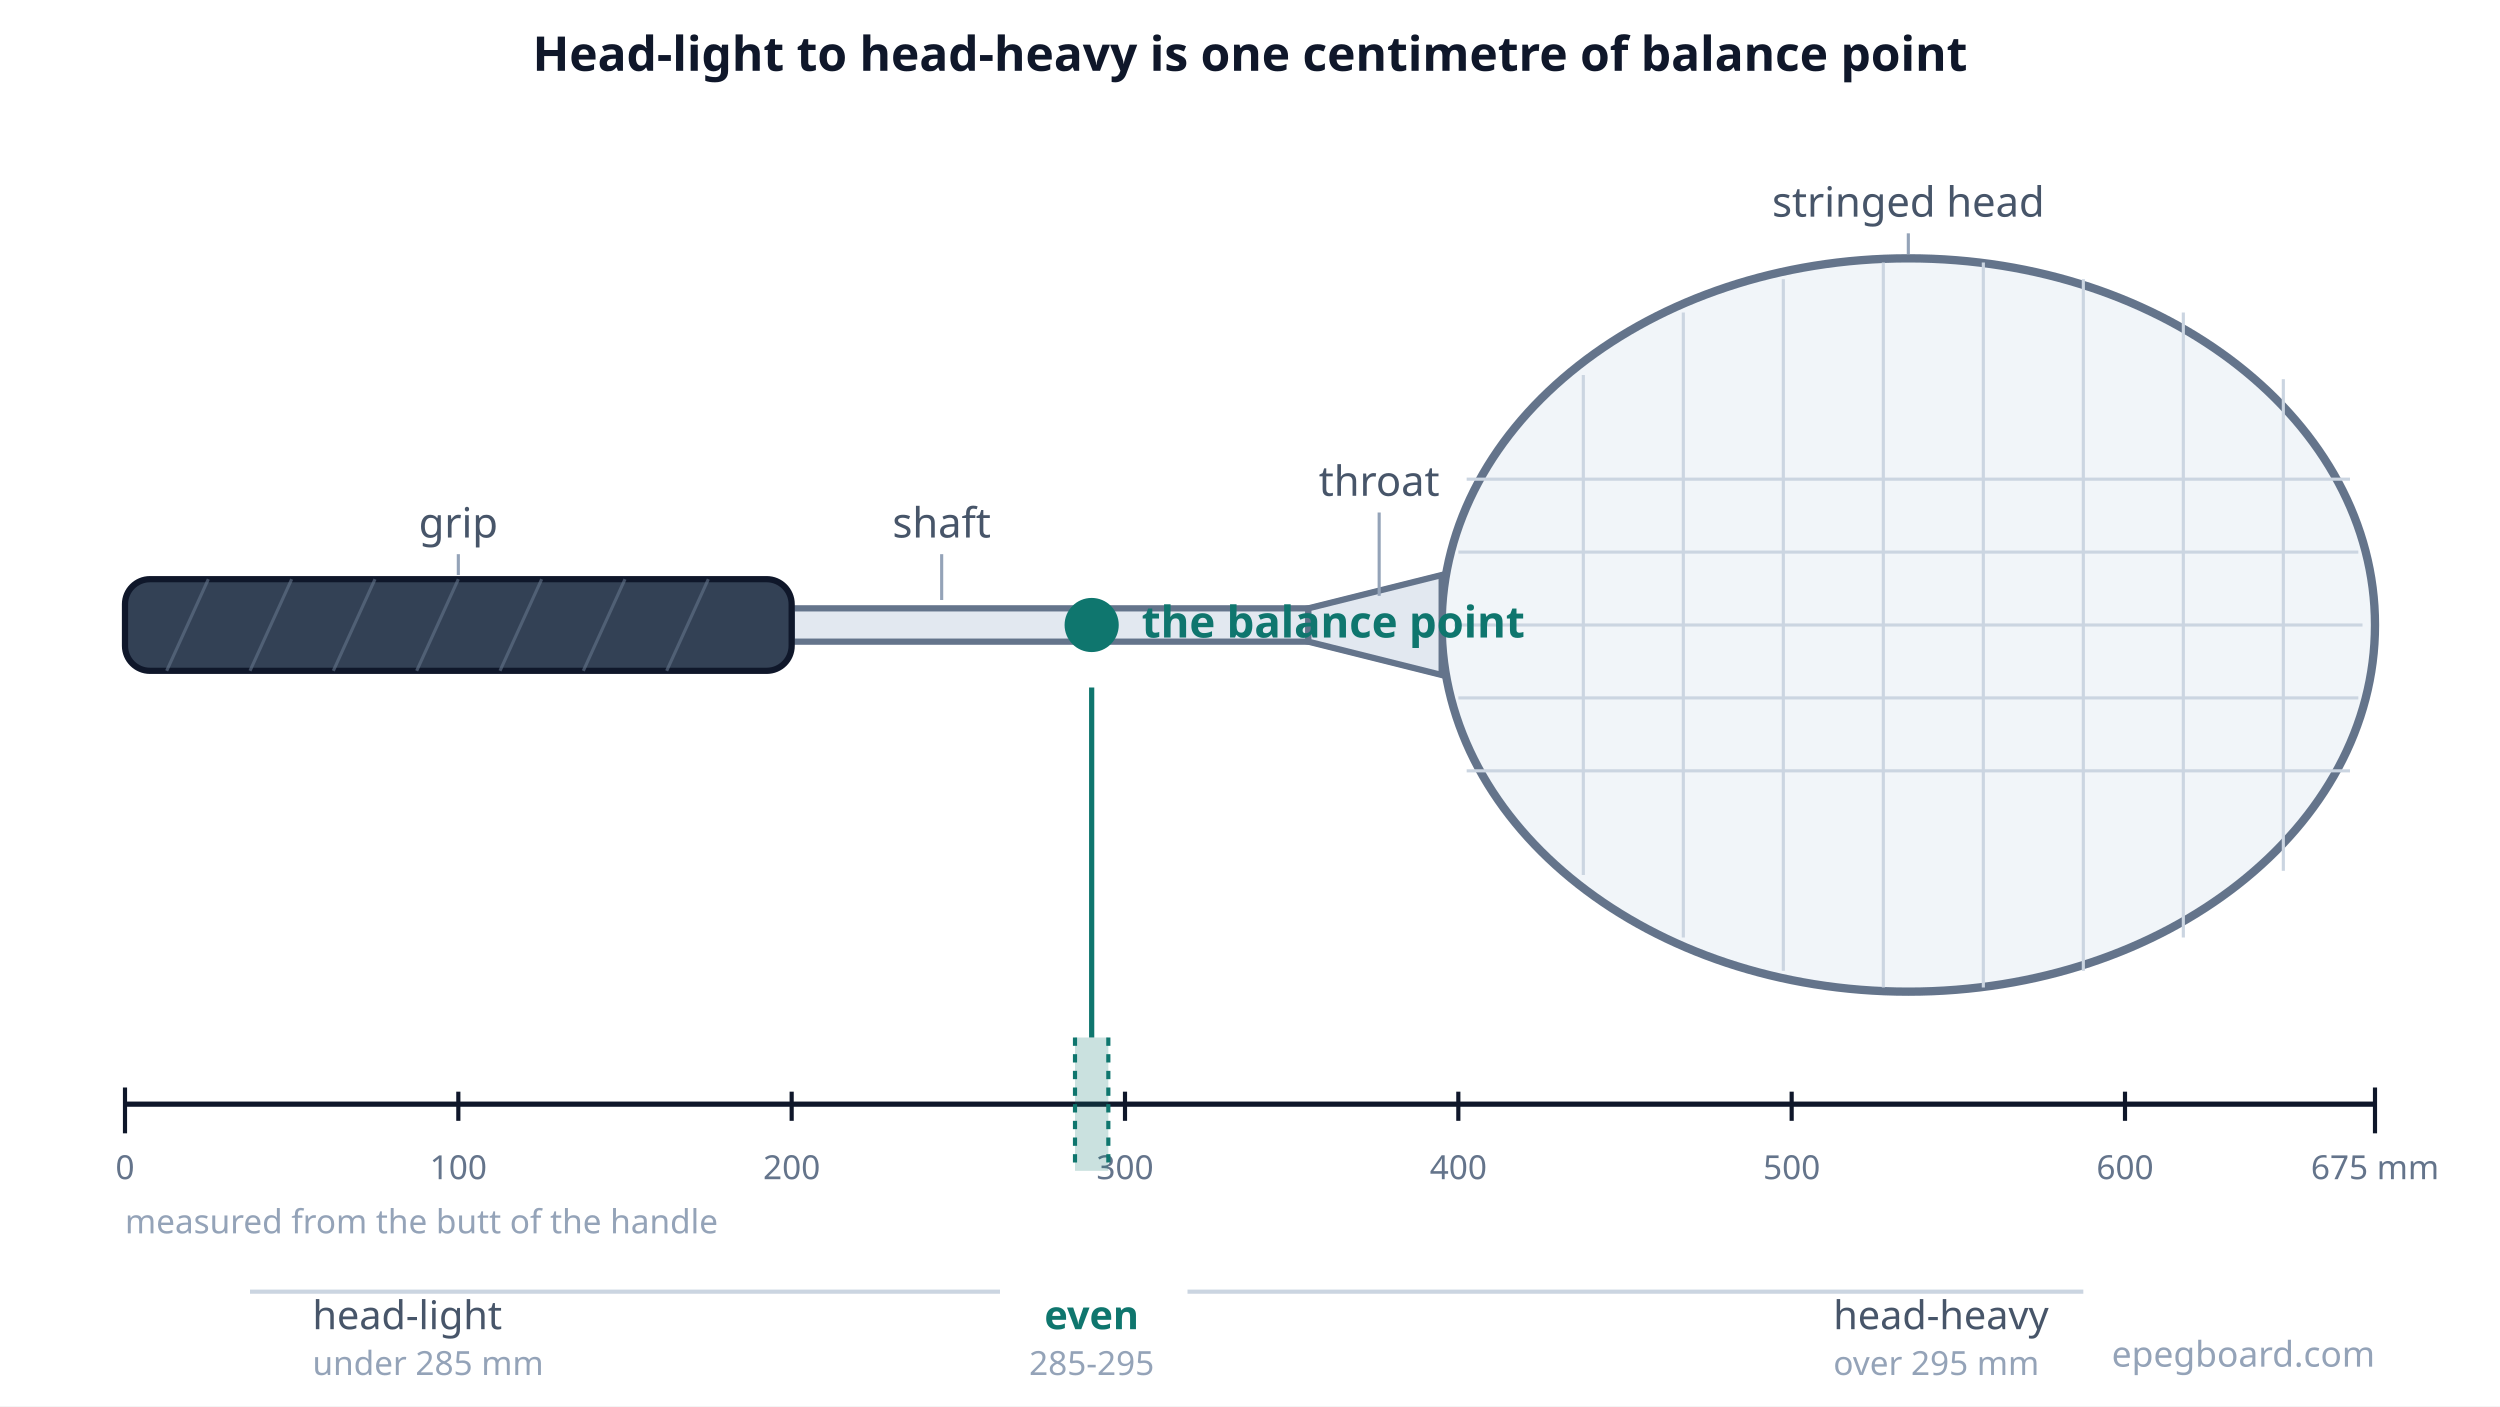
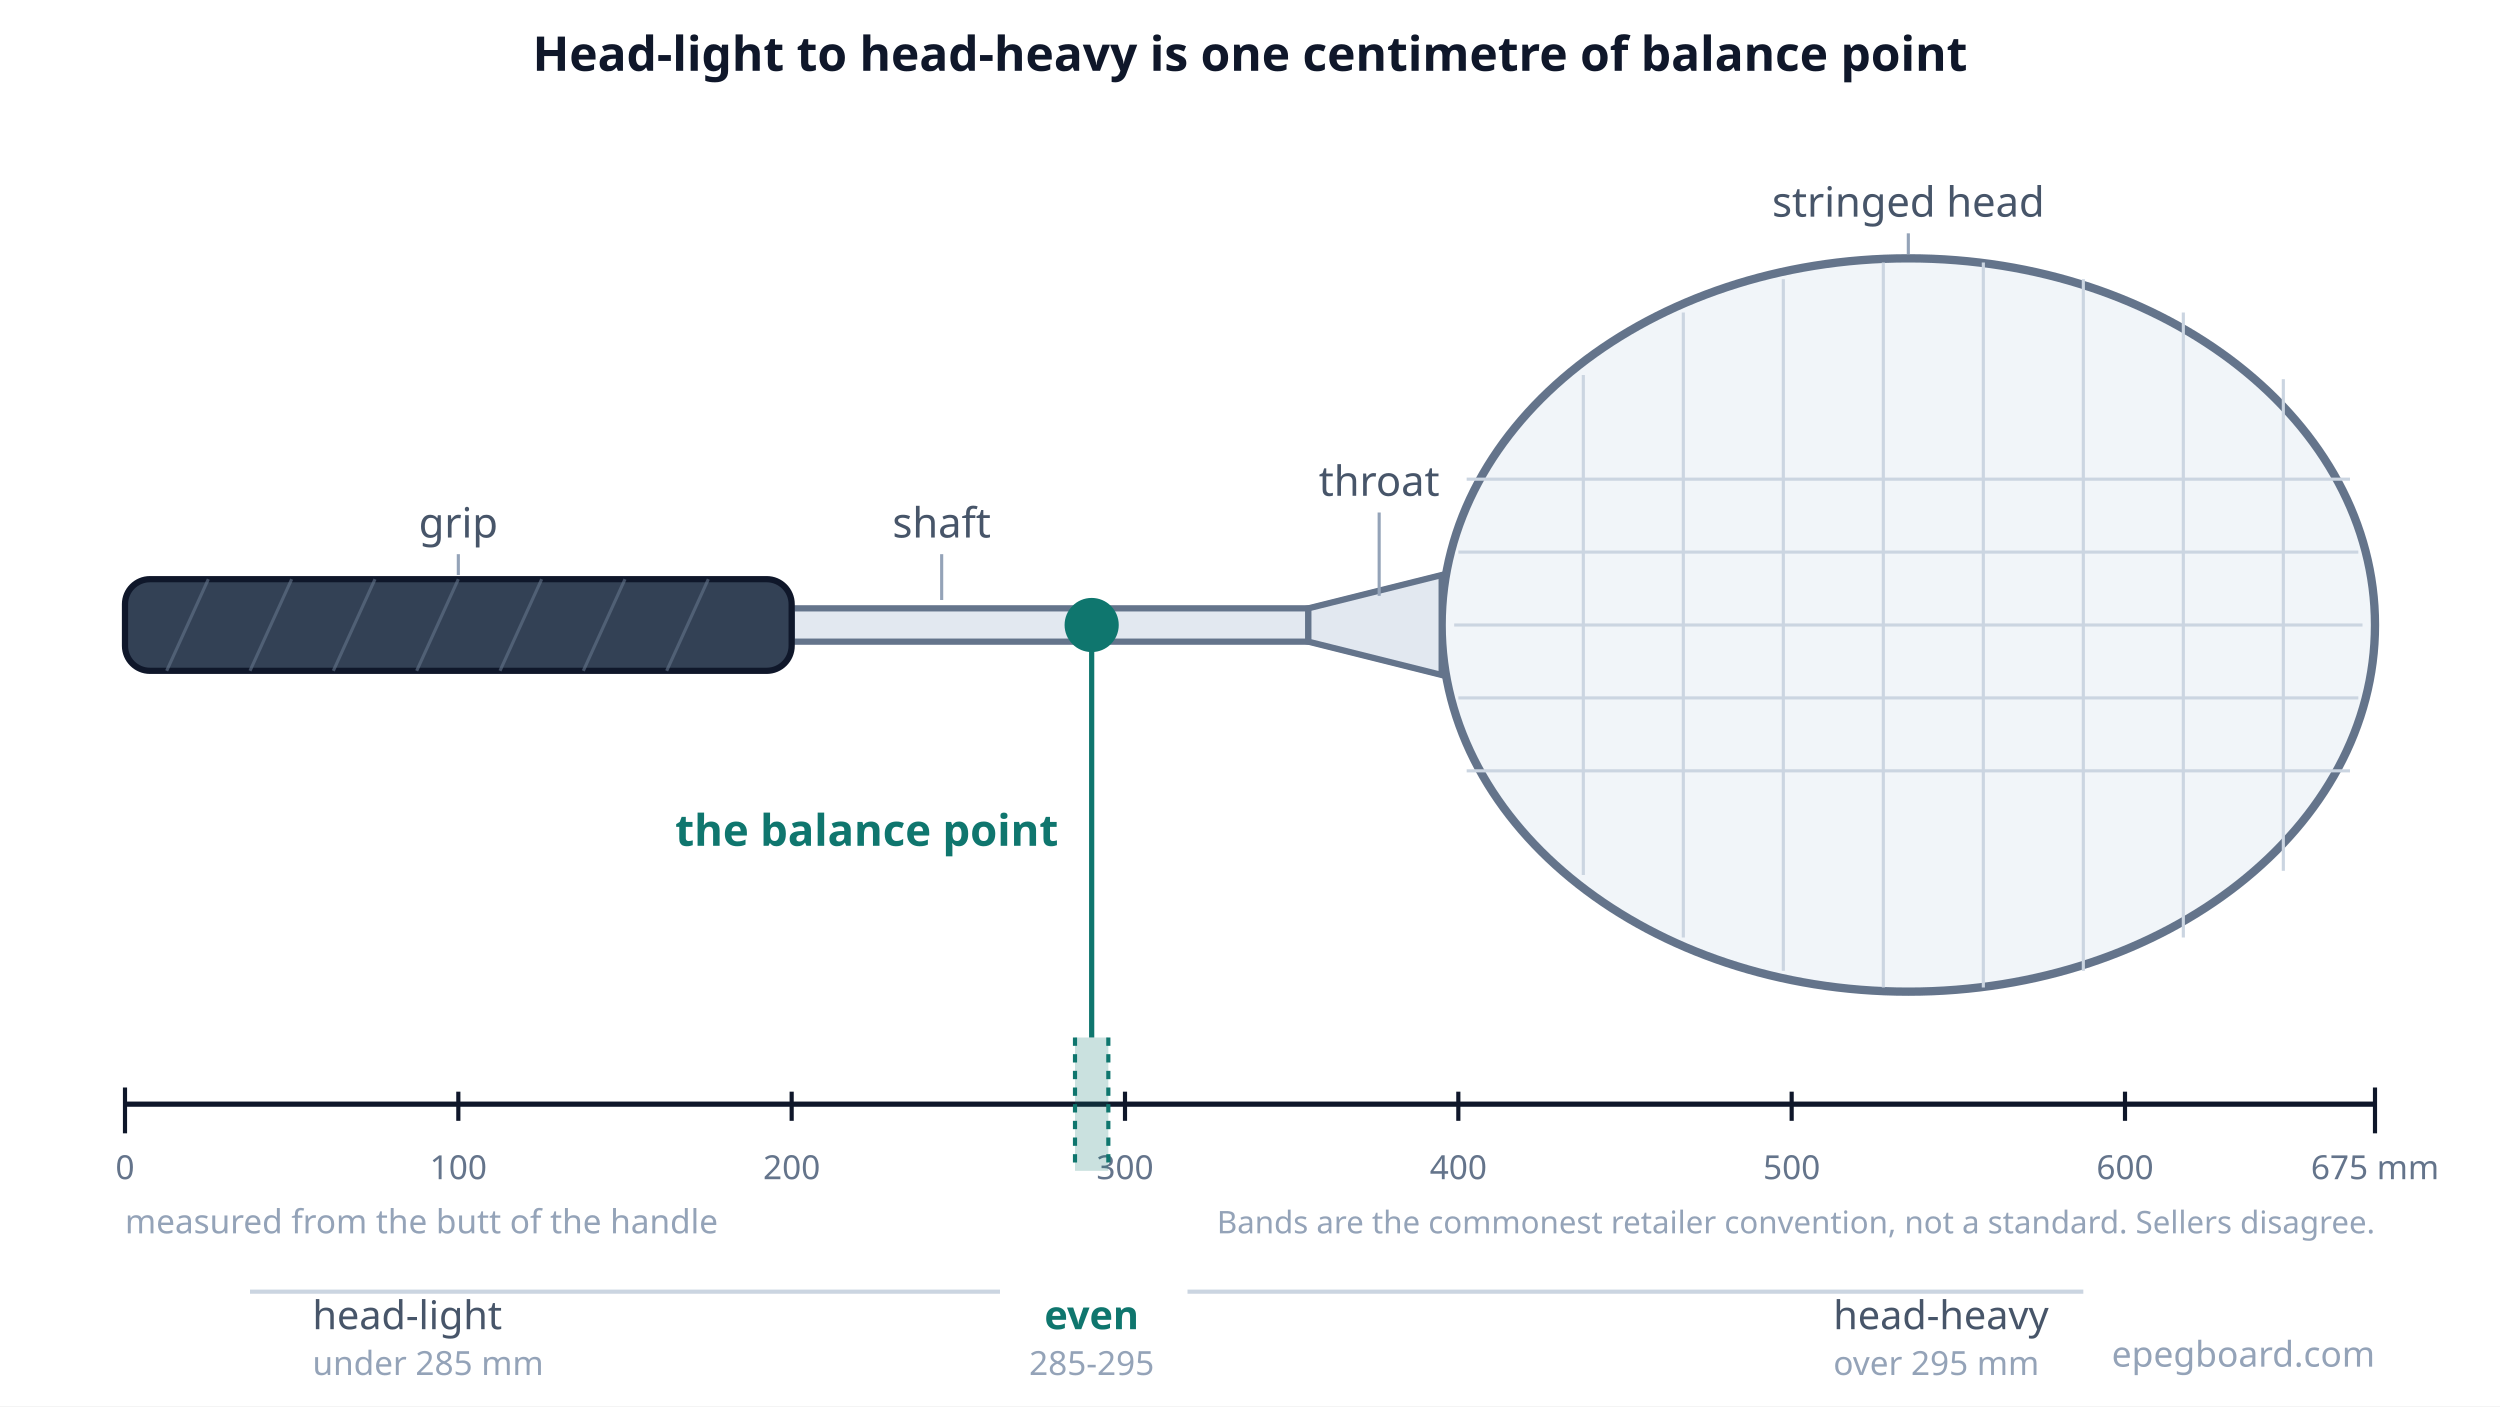
- <svg xmlns="http://www.w3.org/2000/svg" viewBox="0 0 1200 675" width="1200" height="675" role="img" aria-label="A badminton racket shown face-on with its parts labelled: grip, shaft, throat and stringed head. A scale along the bottom runs from zero at the butt of the handle to 675 millimetres at the tip. Balance is a single measured distance along that scale. A racket balancing under 285 millimetres is called head-light, 285 to 295 millimetres is even, and over 295 millimetres is head-heavy, so the entire distinction is one centimetre of the racket's length.">
+ <svg xmlns="http://www.w3.org/2000/svg" viewBox="0 0 1200 675" width="1200" height="675" role="img" aria-label="A badminton racket shown face-on with its parts labelled: grip, shaft, throat and stringed head. A scale along the bottom runs from zero at the butt of the handle to 675 millimetres at the tip. Balance is a single measured distance along that scale. By the most common retailer convention a racket balancing under 285 millimetres is head-light, 285 to 295 is even, and over 295 is head-heavy, so the entire distinction is one centimetre of a 675 millimetre racket. The bands are convention rather than standard and sellers disagree about where they sit.">
  <defs>
    <marker id="tick" viewBox="0 0 10 10" refX="9" refY="5" markerWidth="6" markerHeight="6" orient="auto-start-reverse">
      <path d="M 0 0 L 10 5 L 0 10 z" fill="#0f766e" />
    </marker>
  </defs>
  <rect width="1200" height="675" fill="#ffffff" />
  <ellipse cx="916" cy="300" rx="224" ry="176" fill="#f1f5f9" stroke="#64748b" stroke-width="4" />
  <g stroke="#cbd5e1" stroke-width="1.5">
    <line x1="760" y1="180" x2="760" y2="420" />
    <line x1="808" y1="150" x2="808" y2="450" />
    <line x1="856" y1="134" x2="856" y2="466" />
    <line x1="904" y1="126" x2="904" y2="474" />
    <line x1="952" y1="126" x2="952" y2="474" />
    <line x1="1000" y1="134" x2="1000" y2="466" />
    <line x1="1048" y1="150" x2="1048" y2="450" />
    <line x1="1096" y1="182" x2="1096" y2="418" />
    <line x1="704" y1="230" x2="1128" y2="230" />
    <line x1="700" y1="265" x2="1132" y2="265" />
    <line x1="698" y1="300" x2="1134" y2="300" />
    <line x1="700" y1="335" x2="1132" y2="335" />
    <line x1="704" y1="370" x2="1128" y2="370" />
  </g>
  <rect x="380" y="292" width="248" height="16" fill="#e2e8f0" stroke="#64748b" stroke-width="3" />
  <path d="M 692 276 L 628 292 L 628 308 L 692 324 Z" fill="#e2e8f0" stroke="#64748b" stroke-width="3" />
  <rect x="60" y="278" width="320" height="44" rx="12" fill="#334155" stroke="#0f172a" stroke-width="3" />
  <g stroke="#64748b" stroke-width="1.5" opacity="0.6">
    <line x1="100" y1="278" x2="80" y2="322" />
    <line x1="140" y1="278" x2="120" y2="322" />
    <line x1="180" y1="278" x2="160" y2="322" />
    <line x1="220" y1="278" x2="200" y2="322" />
    <line x1="260" y1="278" x2="240" y2="322" />
    <line x1="300" y1="278" x2="280" y2="322" />
    <line x1="340" y1="278" x2="320" y2="322" />
  </g>
  <g font-family="system-ui,sans-serif" font-size="20" fill="#475569" text-anchor="middle">
    <text x="220" y="258">grip</text>
    <text x="452" y="258">shaft</text>
    <text x="662" y="238">throat</text>
    <text x="916" y="104">stringed head</text>
  </g>
  <g stroke="#94a3b8" stroke-width="1.5">
    <line x1="220" y1="266" x2="220" y2="276" />
    <line x1="452" y1="266" x2="452" y2="288" />
    <line x1="662" y1="246" x2="662" y2="286" />
    <line x1="916" y1="112" x2="916" y2="122" />
  </g>
  <line x1="60" y1="530" x2="1140" y2="530" stroke="#0f172a" stroke-width="2.5" />
  <g stroke="#0f172a" stroke-width="2">
    <line x1="60" y1="522" x2="60" y2="544" />
    <line x1="220" y1="524" x2="220" y2="538" />
    <line x1="380" y1="524" x2="380" y2="538" />
    <line x1="540" y1="524" x2="540" y2="538" />
    <line x1="700" y1="524" x2="700" y2="538" />
    <line x1="860" y1="524" x2="860" y2="538" />
    <line x1="1020" y1="524" x2="1020" y2="538" />
    <line x1="1140" y1="522" x2="1140" y2="544" />
  </g>
  <g font-family="system-ui,sans-serif" font-size="16" fill="#64748b" text-anchor="middle">
    <text x="60" y="566">0</text>
    <text x="220" y="566">100</text>
    <text x="380" y="566">200</text>
    <text x="540" y="566">300</text>
    <text x="700" y="566">400</text>
    <text x="860" y="566">500</text>
    <text x="1020" y="566">600</text>
    <text x="1140" y="566">675 mm</text>
  </g>
  <text x="60" y="592" font-family="system-ui,sans-serif" font-size="16" fill="#94a3b8">measured from the butt of the handle</text>
+   <text x="1140" y="592" text-anchor="end" font-family="system-ui,sans-serif" font-size="15" fill="#94a3b8">Bands are the commonest retailer convention, not a standard. Sellers disagree.</text>
  <rect x="516" y="498" width="16" height="64" fill="#0f766e" opacity="0.22" />
  <line x1="516" y1="498" x2="516" y2="562" stroke="#0f766e" stroke-width="2" stroke-dasharray="4 4" />
  <line x1="532" y1="498" x2="532" y2="562" stroke="#0f766e" stroke-width="2" stroke-dasharray="4 4" />
-   <line x1="524" y1="330" x2="524" y2="498" stroke="#0f766e" stroke-width="2.5" />
+   <line x1="524" y1="312" x2="524" y2="498" stroke="#0f766e" stroke-width="2.5" />
  <circle cx="524" cy="300" r="13" fill="#0f766e" />
-   <text x="548" y="306" font-family="system-ui,sans-serif" font-size="21" fill="#0f766e" font-weight="600">the balance point</text>
+   <text x="508" y="406" text-anchor="end" font-family="system-ui,sans-serif" font-size="21" fill="#0f766e" font-weight="600">the balance point</text>
  <g font-family="system-ui,sans-serif" font-size="19" fill="#475569">
    <text x="150" y="638">head-light</text>
    <text x="150" y="660" font-size="16" fill="#94a3b8">under 285 mm</text>
    <text x="524" y="638" text-anchor="middle" fill="#0f766e" font-weight="600">even</text>
    <text x="524" y="660" text-anchor="middle" font-size="16" fill="#94a3b8">285-295</text>
    <text x="880" y="638">head-heavy</text>
    <text x="880" y="660" font-size="16" fill="#94a3b8">over 295 mm</text>
  </g>
  <line x1="120" y1="620" x2="480" y2="620" stroke="#cbd5e1" stroke-width="2" />
  <line x1="570" y1="620" x2="1000" y2="620" stroke="#cbd5e1" stroke-width="2" />
  <text x="600" y="34" text-anchor="middle" font-family="system-ui,sans-serif" font-size="23" fill="#0f172a" font-weight="600">Head-light to head-heavy is one centimetre of balance point</text>
  <text x="1140" y="656" text-anchor="end" font-family="system-ui,sans-serif" font-size="17" fill="#94a3b8">epegboard.com</text>
</svg>
